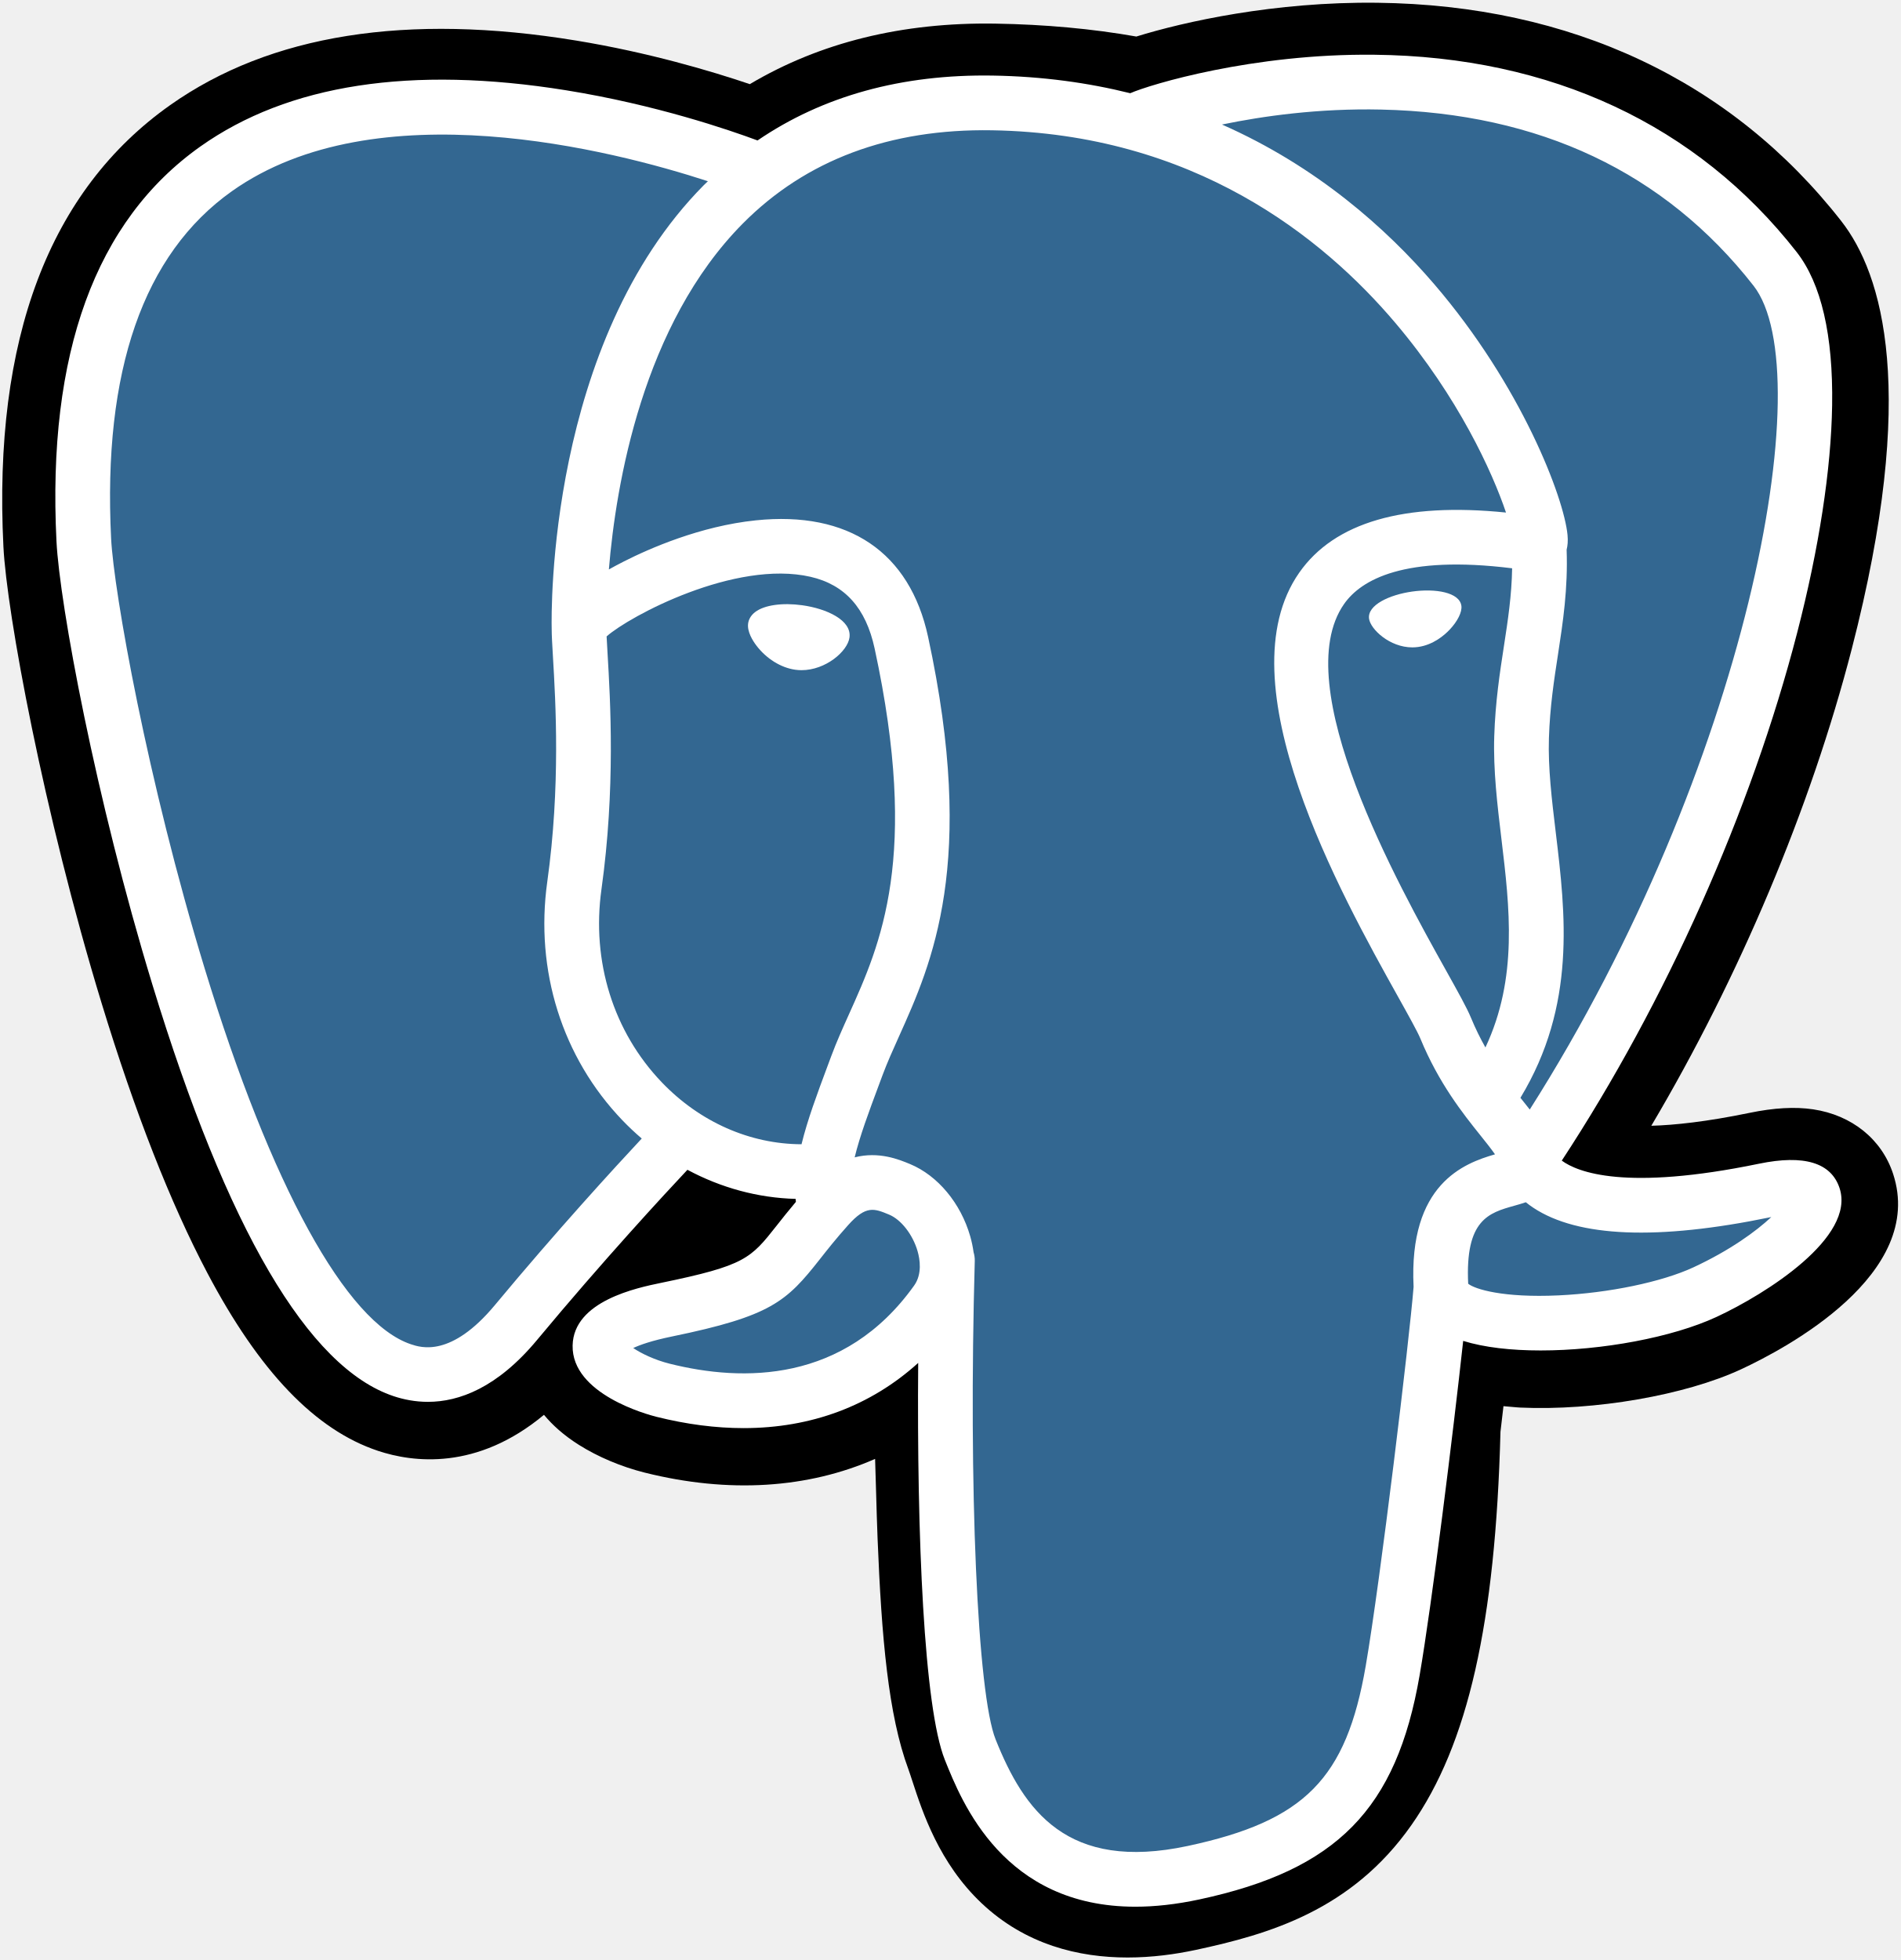
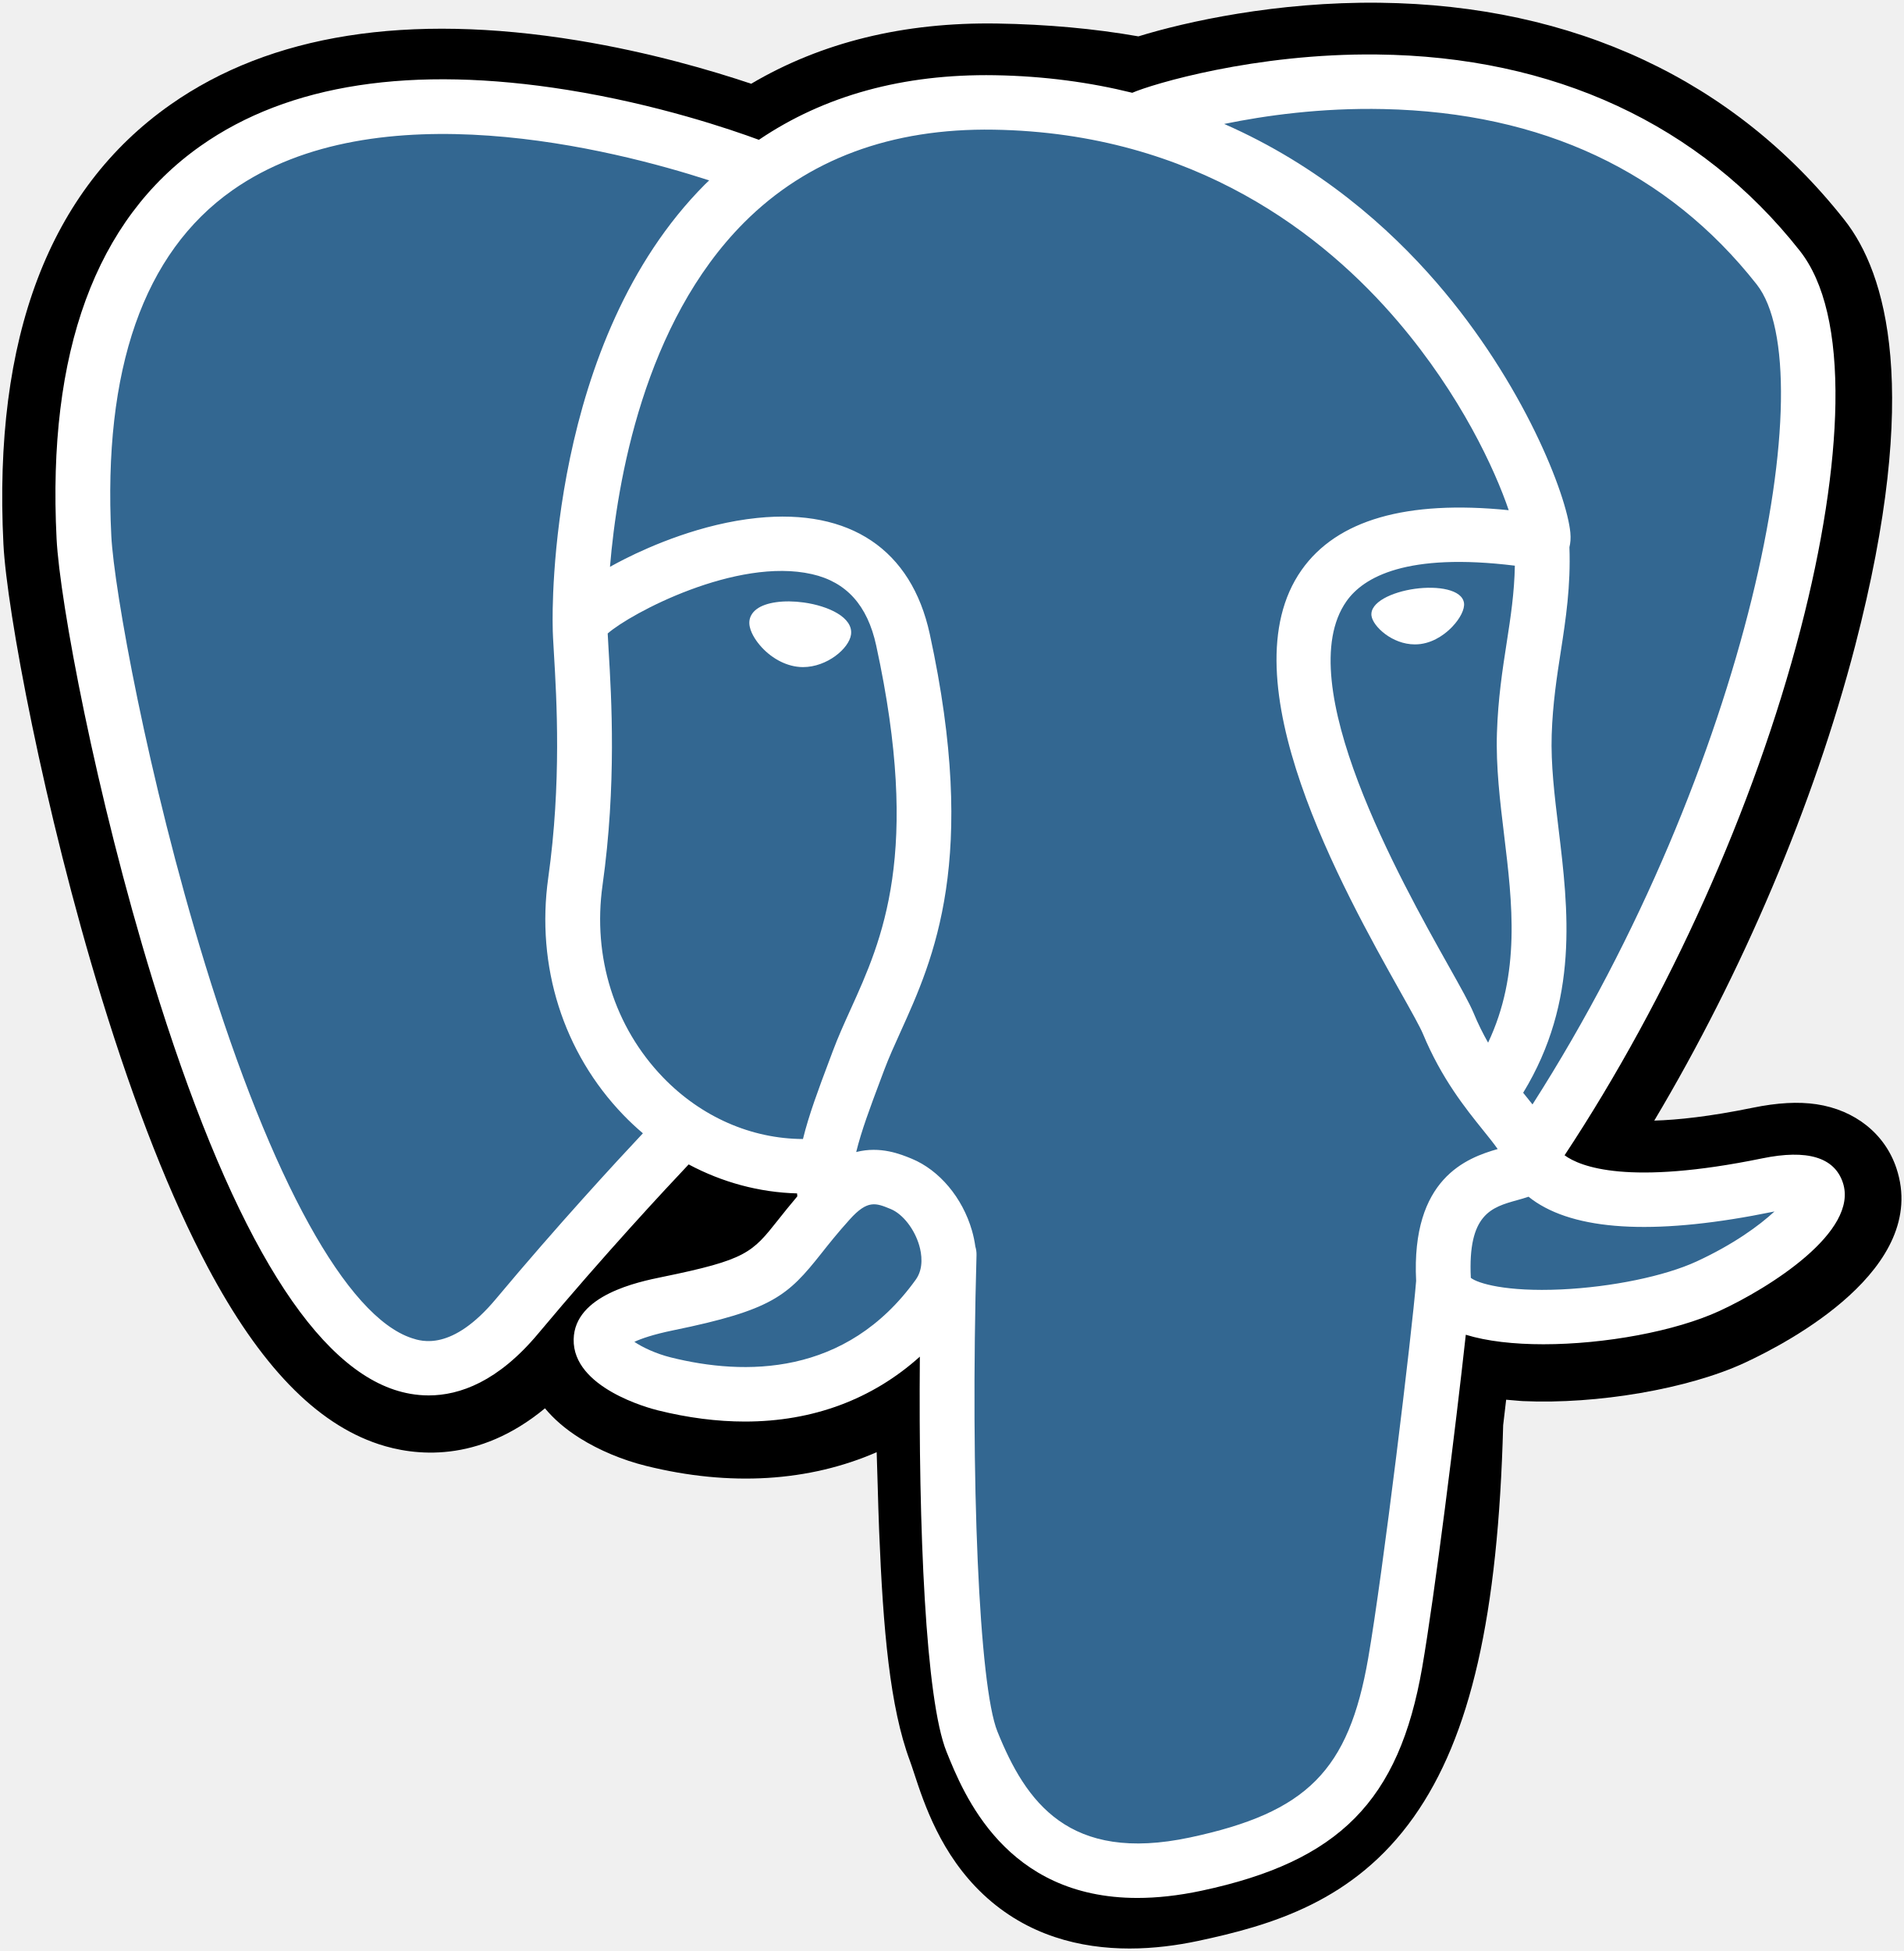
- <svg xmlns="http://www.w3.org/2000/svg" width="256px" height="264px" viewBox="0 0 256 264" version="1.1" preserveAspectRatio="xMidYMid">
-   <g>
-     <path d="M255.008,158.086 C253.473,153.437 249.452,150.199 244.252,149.422 C241.8,149.056 238.992,149.212 235.669,149.897 C229.877,151.092 225.58,151.547 222.444,151.635 C234.281,131.65 243.906,108.86 249.447,87.407 C258.406,52.718 253.619,36.915 248.024,29.767 C233.217,10.848 211.614,0.683 185.552,0.372 C171.649,0.202 159.444,2.947 153.077,4.921 C147.149,3.875 140.775,3.291 134.086,3.183 C121.55,2.983 110.473,5.716 101.008,11.333 C95.767,9.561 87.358,7.063 77.646,5.469 C54.804,1.719 36.394,4.641 22.928,14.154 C6.622,25.672 -0.937,45.684 0.461,73.634 C0.905,82.508 5.869,109.508 13.685,135.114 C18.177,149.832 22.967,162.054 27.922,171.444 C34.949,184.759 42.468,192.6 50.909,195.416 C55.64,196.992 64.236,198.096 73.277,190.567 C74.423,191.954 75.952,193.333 77.981,194.614 C80.558,196.239 83.709,197.567 86.856,198.354 C98.197,201.189 108.82,200.48 117.883,196.506 C117.939,198.118 117.982,199.658 118.018,200.988 C118.079,203.145 118.138,205.26 118.217,207.238 C118.754,220.612 119.664,231.011 122.36,238.287 C122.508,238.688 122.707,239.297 122.917,239.944 C124.262,244.062 126.511,250.956 132.233,256.355 C138.158,261.948 145.325,263.663 151.889,263.663 C155.181,263.663 158.322,263.231 161.077,262.641 C170.897,260.536 182.05,257.33 190.118,245.842 C197.746,234.982 201.454,218.625 202.125,192.851 C202.212,192.123 202.292,191.427 202.369,190.764 C202.422,190.316 202.475,189.859 202.529,189.402 L204.326,189.56 L204.789,189.591 C214.791,190.047 227.021,187.926 234.532,184.437 C240.467,181.683 259.486,171.642 255.008,158.086" fill="#000000" />
-     <path d="M237.906,160.722 C208.166,166.857 206.121,156.788 206.121,156.788 C237.522,110.195 250.648,51.052 239.32,36.577 C208.417,-2.908 154.922,15.766 154.029,16.25 L153.742,16.302 C147.866,15.082 141.291,14.356 133.9,14.235 C120.444,14.014 110.236,17.763 102.49,23.637 C102.49,23.637 7.06,-15.677 11.499,73.081 C12.443,91.963 38.563,215.954 69.717,178.503 C81.104,164.808 92.106,153.229 92.106,153.229 C97.571,156.859 104.113,158.711 110.971,158.046 L111.504,157.594 C111.338,159.294 111.414,160.957 111.717,162.926 C103.691,171.893 106.05,173.467 90.006,176.77 C73.771,180.116 83.308,186.072 89.535,187.629 C97.084,189.517 114.548,192.191 126.348,175.672 L125.878,177.557 C129.022,180.076 131.23,193.94 130.86,206.509 C130.49,219.077 130.243,227.706 132.721,234.446 C135.199,241.186 137.668,256.351 158.76,251.832 C176.383,248.055 185.516,238.268 186.787,221.943 C187.688,210.336 189.729,212.052 189.857,201.675 L191.494,196.763 C193.381,181.03 191.794,175.954 202.651,178.315 L205.29,178.547 C213.282,178.91 223.741,177.261 229.88,174.408 C243.098,168.274 250.938,158.031 237.904,160.722 L237.906,160.722" fill="#336791" />
-     <path d="M108.076,81.525 C105.397,81.152 102.969,81.497 101.741,82.427 C101.05,82.95 100.837,83.556 100.779,83.973 C100.625,85.078 101.4,86.3 101.875,86.93 C103.221,88.714 105.187,89.94 107.133,90.21 C107.415,90.249 107.696,90.268 107.975,90.268 C111.22,90.268 114.171,87.741 114.431,85.876 C114.756,83.54 111.365,81.983 108.076,81.525" fill="#FFFFFF" />
-     <path d="M196.86,81.599 L196.86,81.599 C196.604,79.768 193.346,79.246 190.254,79.676 C187.166,80.106 184.172,81.5 184.422,83.335 C184.623,84.762 187.199,87.198 190.249,87.198 C190.507,87.198 190.767,87.181 191.029,87.144 C193.065,86.862 194.559,85.569 195.268,84.824 C196.35,83.688 196.975,82.422 196.86,81.599" fill="#FFFFFF" />
-     <path d="M247.802,160.025 C246.668,156.596 243.018,155.493 236.954,156.745 C218.949,160.461 212.501,157.887 210.384,156.328 C224.379,135.007 235.892,109.236 242.103,85.191 C245.045,73.801 246.67,63.223 246.803,54.602 C246.95,45.138 245.338,38.184 242.014,33.936 C228.612,16.811 208.942,7.625 185.132,7.373 C168.763,7.189 154.933,11.378 152.252,12.556 C146.606,11.152 140.451,10.29 133.75,10.18 C121.462,9.981 110.84,12.923 102.046,18.919 C98.226,17.498 88.354,14.109 76.281,12.164 C55.409,8.803 38.823,11.35 26.987,19.735 C12.864,29.741 6.344,47.627 7.607,72.894 C8.032,81.396 12.876,107.548 20.52,132.593 C30.582,165.557 41.519,184.218 53.028,188.057 C54.375,188.506 55.929,188.82 57.641,188.82 C61.839,188.82 66.986,186.928 72.341,180.49 C81.236,169.789 89.541,160.822 92.602,157.564 C97.126,159.992 102.096,161.348 107.179,161.484 C107.188,161.617 107.202,161.75 107.214,161.882 C106.194,163.092 105.357,164.152 104.644,165.057 C101.122,169.528 100.389,170.459 89.052,172.793 C85.827,173.459 77.261,175.224 77.136,181.228 C77,187.788 87.261,190.543 88.43,190.835 C92.504,191.855 96.429,192.358 100.172,192.358 C109.275,192.357 117.286,189.366 123.688,183.577 C123.491,206.963 124.466,230.007 127.274,237.028 C129.573,242.776 135.192,256.823 152.938,256.822 C155.542,256.822 158.408,256.519 161.561,255.843 C180.082,251.872 188.125,243.687 191.236,225.64 C192.901,215.995 195.758,192.964 197.102,180.61 C199.938,181.495 203.589,181.9 207.536,181.899 C215.768,181.899 225.267,180.15 231.224,177.385 C237.916,174.277 249.992,166.651 247.802,160.025 L247.802,160.025 Z M203.696,76.545 C203.635,80.192 203.133,83.503 202.601,86.959 C202.028,90.676 201.436,94.519 201.287,99.184 C201.14,103.724 201.707,108.445 202.255,113.009 C203.363,122.228 204.5,131.721 200.099,141.087 C199.415,139.872 198.754,138.546 198.149,137.078 C197.602,135.752 196.414,133.622 194.77,130.674 C188.37,119.198 173.385,92.324 181.056,81.358 C183.341,78.094 189.14,74.738 203.696,76.545 L203.696,76.545 Z M186.052,14.758 C207.386,15.229 224.261,23.21 236.21,38.478 C245.374,50.189 235.283,103.476 206.07,149.447 C205.781,149.08 205.488,148.71 205.184,148.33 C205.063,148.178 204.939,148.024 204.814,147.868 C212.363,135.401 210.887,123.066 209.573,112.13 C209.033,107.642 208.524,103.403 208.653,99.421 C208.787,95.2 209.345,91.581 209.885,88.081 C210.548,83.768 211.223,79.305 211.037,74.044 C211.176,73.492 211.232,72.84 211.159,72.066 C210.684,67.021 204.924,51.922 193.184,38.255 C186.762,30.781 177.397,22.416 164.61,16.774 C170.11,15.634 177.631,14.571 186.052,14.758 L186.052,14.758 Z M66.674,175.778 C60.774,182.872 56.7,181.512 55.36,181.066 C46.629,178.154 36.5,159.702 27.569,130.442 C19.841,105.124 15.325,79.665 14.967,72.526 C13.839,49.948 19.312,34.213 31.235,25.757 C50.639,11.997 82.541,20.233 95.36,24.41 C95.176,24.592 94.984,24.762 94.802,24.947 C73.766,46.191 74.265,82.488 74.317,84.706 C74.315,85.562 74.387,86.774 74.485,88.441 C74.847,94.546 75.521,105.908 73.721,118.775 C72.049,130.732 75.735,142.435 83.832,150.884 C84.67,151.758 85.545,152.58 86.449,153.352 C82.845,157.212 75.012,165.748 66.674,175.778 L66.674,175.778 Z M89.153,145.785 C82.627,138.975 79.663,129.503 81.02,119.796 C82.92,106.203 82.219,94.365 81.842,88.005 C81.789,87.115 81.743,86.335 81.715,85.72 C84.788,82.995 99.029,75.365 109.184,77.692 C113.819,78.753 116.643,81.909 117.817,87.337 C123.893,115.44 118.621,127.153 114.385,136.566 C113.512,138.505 112.687,140.338 111.983,142.234 L111.437,143.7 C110.055,147.406 108.769,150.852 107.972,154.124 C101.034,154.103 94.285,151.14 89.153,145.785 L89.153,145.785 Z M90.218,183.685 C88.192,183.179 86.37,182.3 85.301,181.571 C86.194,181.15 87.783,180.579 90.539,180.012 C103.876,177.266 105.936,175.328 110.434,169.617 C111.465,168.308 112.634,166.823 114.253,165.015 C114.253,165.014 114.254,165.014 114.255,165.013 C116.666,162.313 117.769,162.771 119.769,163.601 C121.39,164.272 122.969,166.303 123.609,168.539 C123.912,169.595 124.252,171.6 123.139,173.159 C113.743,186.315 100.051,186.146 90.218,183.685 L90.218,183.685 Z M160.017,248.637 C143.701,252.133 137.924,243.808 134.117,234.291 C131.66,228.147 130.452,200.44 131.309,169.844 C131.32,169.437 131.262,169.043 131.15,168.674 C131.052,167.96 130.902,167.238 130.694,166.512 C129.42,162.06 126.315,158.336 122.59,156.792 C121.11,156.179 118.394,155.054 115.13,155.889 C115.826,153.021 117.033,149.782 118.342,146.275 L118.891,144.8 C119.509,143.137 120.285,141.414 121.105,139.59 C125.538,129.742 131.609,116.253 125.02,85.78 C122.552,74.366 114.31,68.792 101.816,70.087 C94.325,70.862 87.473,73.884 84.055,75.617 C83.32,75.989 82.648,76.349 82.02,76.699 C82.974,65.199 86.578,43.707 100.061,30.11 C108.549,21.549 119.854,17.321 133.628,17.549 C160.769,17.993 178.172,31.921 187.994,43.528 C196.458,53.529 201.041,63.604 202.87,69.037 C189.115,67.639 179.76,70.354 175.018,77.134 C164.701,91.882 180.662,120.506 188.333,134.263 C189.74,136.784 190.954,138.963 191.336,139.889 C193.834,145.943 197.068,149.985 199.429,152.935 C200.153,153.839 200.855,154.716 201.389,155.482 C197.223,156.683 189.74,159.458 190.422,173.329 C189.872,180.289 185.961,212.875 183.974,224.388 C181.351,239.598 175.754,245.263 160.017,248.637 L160.017,248.637 Z M228.121,170.701 C223.861,172.678 216.732,174.162 209.96,174.48 C202.479,174.83 198.672,173.642 197.776,172.911 C197.355,164.267 200.573,163.364 203.978,162.408 C204.513,162.257 205.035,162.111 205.539,161.935 C205.852,162.19 206.195,162.443 206.571,162.691 C212.583,166.659 223.306,167.087 238.445,163.962 C238.5,163.951 238.556,163.94 238.611,163.929 C236.569,165.838 233.075,168.4 228.121,170.701 L228.121,170.701 Z" fill="#FFFFFF" />
-   </g>
+ <svg xmlns="http://www.w3.org/2000/svg" width="81" height="83" viewBox="0 0 81 83" fill="none">
+   <path d="M80.686 49.701C80.201 48.24 78.928 47.222 77.283 46.977C76.507 46.862 75.619 46.911 74.567 47.127C72.735 47.502 71.375 47.645 70.383 47.673C74.128 41.39 77.174 34.225 78.927 27.48C81.761 16.574 80.247 11.606 78.476 9.358C73.791 3.41 66.956 0.215 58.71 0.117C54.311 0.064 50.449 0.927 48.435 1.547C46.559 1.218 44.542 1.035 42.426 1.001C38.459 0.938 34.955 1.797 31.96 3.563C30.301 3.006 27.641 2.221 24.568 1.719C17.34 0.54 11.515 1.459 7.255 4.45C2.095 8.071 -0.296 14.363 0.146 23.15C0.286 25.94 1.857 34.428 4.33 42.479C5.752 47.106 7.267 50.949 8.835 53.901C11.058 58.087 13.437 60.552 16.108 61.437C17.605 61.933 20.325 62.28 23.186 59.913C23.548 60.349 24.032 60.783 24.674 61.185C25.489 61.696 26.486 62.114 27.482 62.361C31.07 63.253 34.431 63.03 37.299 61.78C37.317 62.287 37.33 62.771 37.342 63.189C37.361 63.868 37.38 64.532 37.405 65.154C37.575 69.359 37.862 72.629 38.715 74.916C38.762 75.042 38.825 75.234 38.892 75.437C39.317 76.732 40.029 78.899 41.839 80.597C43.714 82.355 45.982 82.894 48.059 82.894C49.1 82.894 50.094 82.758 50.966 82.573C54.073 81.911 57.602 80.903 60.155 77.291C62.568 73.877 63.741 68.734 63.954 60.631C63.981 60.402 64.007 60.184 64.031 59.975C64.048 59.834 64.064 59.69 64.081 59.547L64.65 59.596L64.797 59.606C67.961 59.75 71.831 59.083 74.208 57.986C76.085 57.12 82.103 53.963 80.686 49.701Z" fill="black" />
+   <path d="M75.275 50.53C65.865 52.459 65.218 49.293 65.218 49.293C75.154 34.645 79.307 16.05 75.723 11.499C65.945 -0.914 49.018 4.957 48.736 5.109L48.645 5.125C46.786 4.742 44.705 4.513 42.367 4.475C38.109 4.406 34.88 5.584 32.429 7.431C32.429 7.431 2.234 -4.929 3.638 22.976C3.937 28.913 12.202 67.895 22.059 56.12C25.662 51.815 29.143 48.174 29.143 48.174C30.872 49.316 32.942 49.898 35.112 49.689L35.281 49.547C35.228 50.081 35.252 50.604 35.348 51.223C32.809 54.042 33.555 54.537 28.479 55.575C23.342 56.627 26.359 58.5 28.33 58.989C30.718 59.583 36.244 60.424 39.977 55.23L39.829 55.823C40.824 56.615 41.522 60.974 41.405 64.925C41.288 68.877 41.21 71.589 41.994 73.709C42.778 75.828 43.559 80.595 50.233 79.174C55.809 77.987 58.699 74.91 59.101 69.777C59.386 66.128 60.031 66.668 60.072 63.406L60.59 61.861C61.187 56.915 60.685 55.319 64.12 56.061L64.955 56.134C67.484 56.248 70.793 55.73 72.736 54.833C76.918 52.904 79.399 49.684 75.275 50.53Z" fill="#336791" />
+   <path d="M34.196 25.631C33.348 25.514 32.58 25.622 32.192 25.914C31.973 26.079 31.905 26.269 31.887 26.401C31.839 26.748 32.084 27.132 32.234 27.33C32.66 27.891 33.282 28.276 33.898 28.361C33.987 28.374 34.076 28.38 34.164 28.38C35.191 28.38 36.124 27.585 36.207 26.999C36.31 26.264 35.237 25.775 34.196 25.631Z" fill="white" />
+   <path d="M62.288 25.654C62.207 25.078 61.176 24.914 60.198 25.049C59.221 25.185 58.273 25.623 58.352 26.2C58.416 26.649 59.231 27.415 60.196 27.414C60.278 27.414 60.36 27.409 60.443 27.398C61.087 27.309 61.56 26.902 61.784 26.668C62.126 26.311 62.324 25.913 62.288 25.654Z" fill="white" />
+   <path d="M78.406 50.311C78.047 49.233 76.893 48.886 74.974 49.28C69.277 50.448 67.237 49.639 66.567 49.148C70.995 42.445 74.638 34.343 76.603 26.783C77.534 23.202 78.048 19.877 78.09 17.166C78.136 14.191 77.627 12.005 76.575 10.669C72.334 5.285 66.111 2.397 58.577 2.318C53.398 2.26 49.022 3.577 48.174 3.947C46.387 3.506 44.44 3.235 42.32 3.2C38.431 3.138 35.071 4.063 32.288 5.948C31.079 5.501 27.956 4.436 24.136 3.824C17.532 2.768 12.284 3.568 8.539 6.205C4.07 9.35 2.007 14.973 2.407 22.918C2.542 25.59 4.074 33.812 6.493 41.686C9.677 52.05 13.137 57.917 16.779 59.124C17.205 59.265 17.696 59.364 18.238 59.364C19.566 59.364 21.195 58.769 22.889 56.745C25.704 53.38 28.331 50.561 29.3 49.537C30.732 50.301 32.304 50.727 33.912 50.77C33.915 50.811 33.919 50.853 33.923 50.895C33.601 51.275 33.336 51.608 33.11 51.893C31.996 53.299 31.764 53.591 28.177 54.325C27.157 54.534 24.446 55.089 24.407 56.977C24.363 59.039 27.61 59.905 27.98 59.997C29.269 60.318 30.511 60.476 31.695 60.476C34.576 60.476 37.11 59.535 39.136 57.715C39.073 65.068 39.382 72.313 40.27 74.52C40.998 76.327 42.776 80.743 48.391 80.743C49.215 80.743 50.122 80.648 51.119 80.436C56.979 79.187 59.524 76.614 60.508 70.94C61.035 67.908 61.939 60.667 62.364 56.783C63.262 57.061 64.417 57.188 65.666 57.188C68.271 57.188 71.276 56.638 73.161 55.769C75.278 54.792 79.099 52.394 78.406 50.311ZM64.451 24.065C64.431 25.212 64.273 26.253 64.104 27.339C63.923 28.508 63.736 29.716 63.689 31.183C63.642 32.61 63.821 34.094 63.995 35.529C64.346 38.428 64.705 41.412 63.313 44.357C63.096 43.975 62.887 43.558 62.696 43.096C62.523 42.68 62.147 42.01 61.627 41.083C59.602 37.475 54.86 29.026 57.288 25.578C58.01 24.552 59.845 23.497 64.451 24.065ZM58.868 4.64C65.618 4.788 70.958 7.297 74.739 12.097C77.638 15.779 74.445 32.532 65.202 46.985C65.111 46.87 65.018 46.754 64.922 46.634C64.883 46.586 64.844 46.538 64.805 46.489C67.193 42.569 66.726 38.691 66.31 35.253C66.139 33.842 65.978 32.509 66.019 31.257C66.062 29.93 66.238 28.793 66.409 27.692C66.619 26.336 66.832 24.933 66.773 23.279C66.817 23.105 66.835 22.9 66.812 22.657C66.662 21.071 64.839 16.324 61.125 12.027C59.093 9.677 56.13 7.047 52.084 5.273C53.824 4.915 56.204 4.581 58.868 4.64ZM21.096 55.264C19.23 57.494 17.94 57.066 17.516 56.926C14.754 56.01 11.549 50.209 8.723 41.01C6.278 33.05 4.849 25.046 4.736 22.802C4.379 15.703 6.111 10.756 9.883 8.098C16.023 3.772 26.117 6.361 30.173 7.674C30.114 7.732 30.054 7.785 29.996 7.843C23.34 14.522 23.498 25.933 23.515 26.631C23.514 26.9 23.537 27.281 23.568 27.805C23.682 29.724 23.895 33.297 23.326 37.342C22.797 41.101 23.963 44.781 26.525 47.437C26.79 47.712 27.067 47.97 27.353 48.213C26.213 49.427 23.734 52.11 21.096 55.264ZM28.209 45.834C26.144 43.693 25.206 40.715 25.635 37.663C26.237 33.389 26.015 29.668 25.895 27.668C25.879 27.388 25.864 27.143 25.855 26.95C26.828 26.093 31.334 23.694 34.547 24.426C36.013 24.759 36.907 25.752 37.278 27.458C39.201 36.294 37.533 39.976 36.192 42.935C35.916 43.545 35.655 44.121 35.432 44.718L35.26 45.178C34.822 46.344 34.415 47.427 34.163 48.456C31.968 48.449 29.832 47.517 28.209 45.834ZM28.546 57.749C27.905 57.59 27.328 57.314 26.99 57.085C27.273 56.953 27.775 56.773 28.647 56.594C32.867 55.731 33.519 55.122 34.942 53.327C35.268 52.915 35.638 52.448 36.151 51.88C36.913 51.031 37.263 51.174 37.896 51.435C38.409 51.646 38.908 52.285 39.111 52.988C39.207 53.32 39.314 53.95 38.962 54.44C35.989 58.576 31.657 58.523 28.546 57.749ZM50.63 78.17C45.468 79.269 43.64 76.652 42.435 73.66C41.658 71.728 41.276 63.017 41.547 53.398C41.551 53.27 41.532 53.146 41.497 53.03C41.466 52.806 41.419 52.579 41.353 52.35C40.949 50.951 39.967 49.78 38.788 49.294C38.32 49.102 37.461 48.748 36.428 49.01C36.648 48.109 37.03 47.091 37.444 45.988L37.618 45.524C37.814 45.001 38.059 44.46 38.319 43.886C39.721 40.79 41.642 36.549 39.557 26.968C38.776 23.38 36.169 21.628 32.215 22.035C29.845 22.278 27.677 23.229 26.596 23.773C26.363 23.891 26.15 24.004 25.952 24.114C26.253 20.498 27.394 13.741 31.66 9.466C34.346 6.775 37.923 5.446 42.281 5.517C50.868 5.657 56.375 10.036 59.483 13.685C62.161 16.829 63.611 19.997 64.19 21.705C59.837 21.265 56.877 22.119 55.377 24.25C52.112 28.887 57.163 37.886 59.59 42.211C60.035 43.004 60.419 43.689 60.54 43.98C61.33 45.884 62.354 47.154 63.101 48.082C63.33 48.366 63.552 48.642 63.721 48.883C62.403 49.26 60.035 50.133 60.251 54.493C60.077 56.682 58.839 66.927 58.211 70.546C57.381 75.328 55.61 77.109 50.63 78.17ZM72.179 53.667C70.831 54.289 68.576 54.755 66.433 54.855C64.066 54.965 62.861 54.592 62.578 54.362C62.445 51.645 63.463 51.361 64.54 51.06C64.709 51.013 64.875 50.967 65.034 50.911C65.133 50.992 65.242 51.071 65.36 51.149C67.263 52.397 70.656 52.531 75.446 51.549C75.463 51.545 75.481 51.542 75.498 51.538C74.852 52.138 73.747 52.944 72.179 53.667Z" fill="white" />
</svg>
